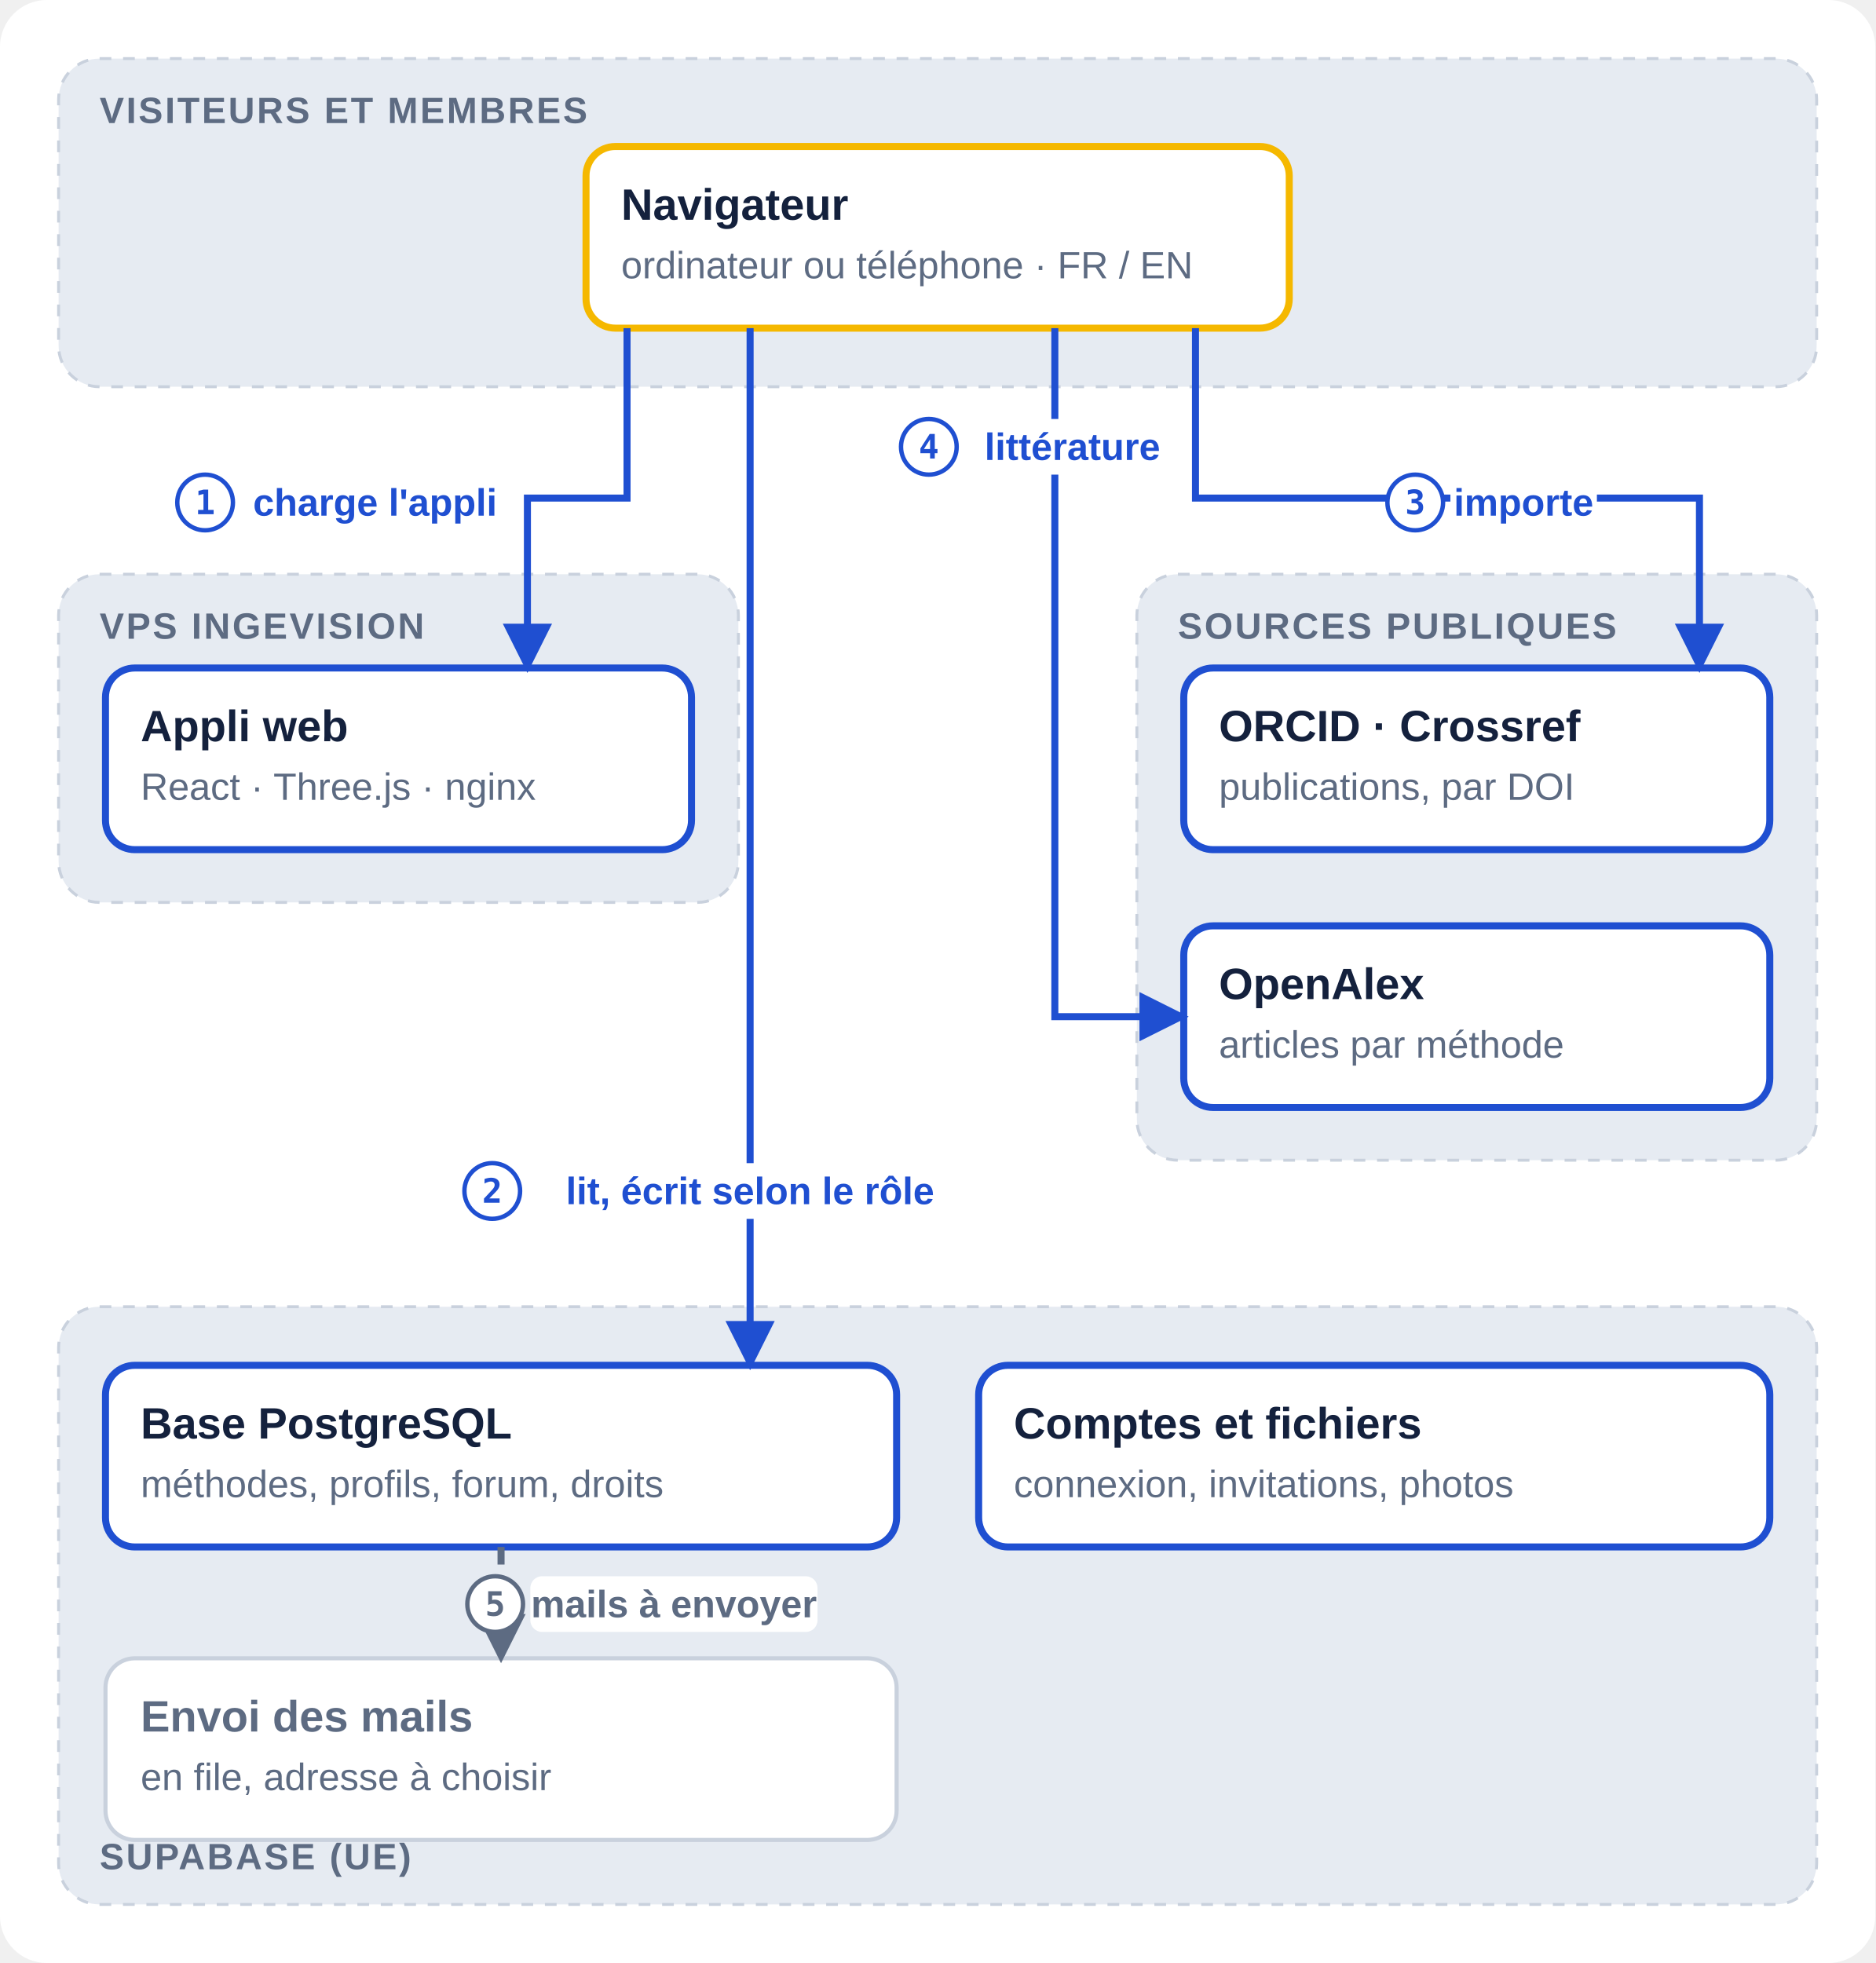
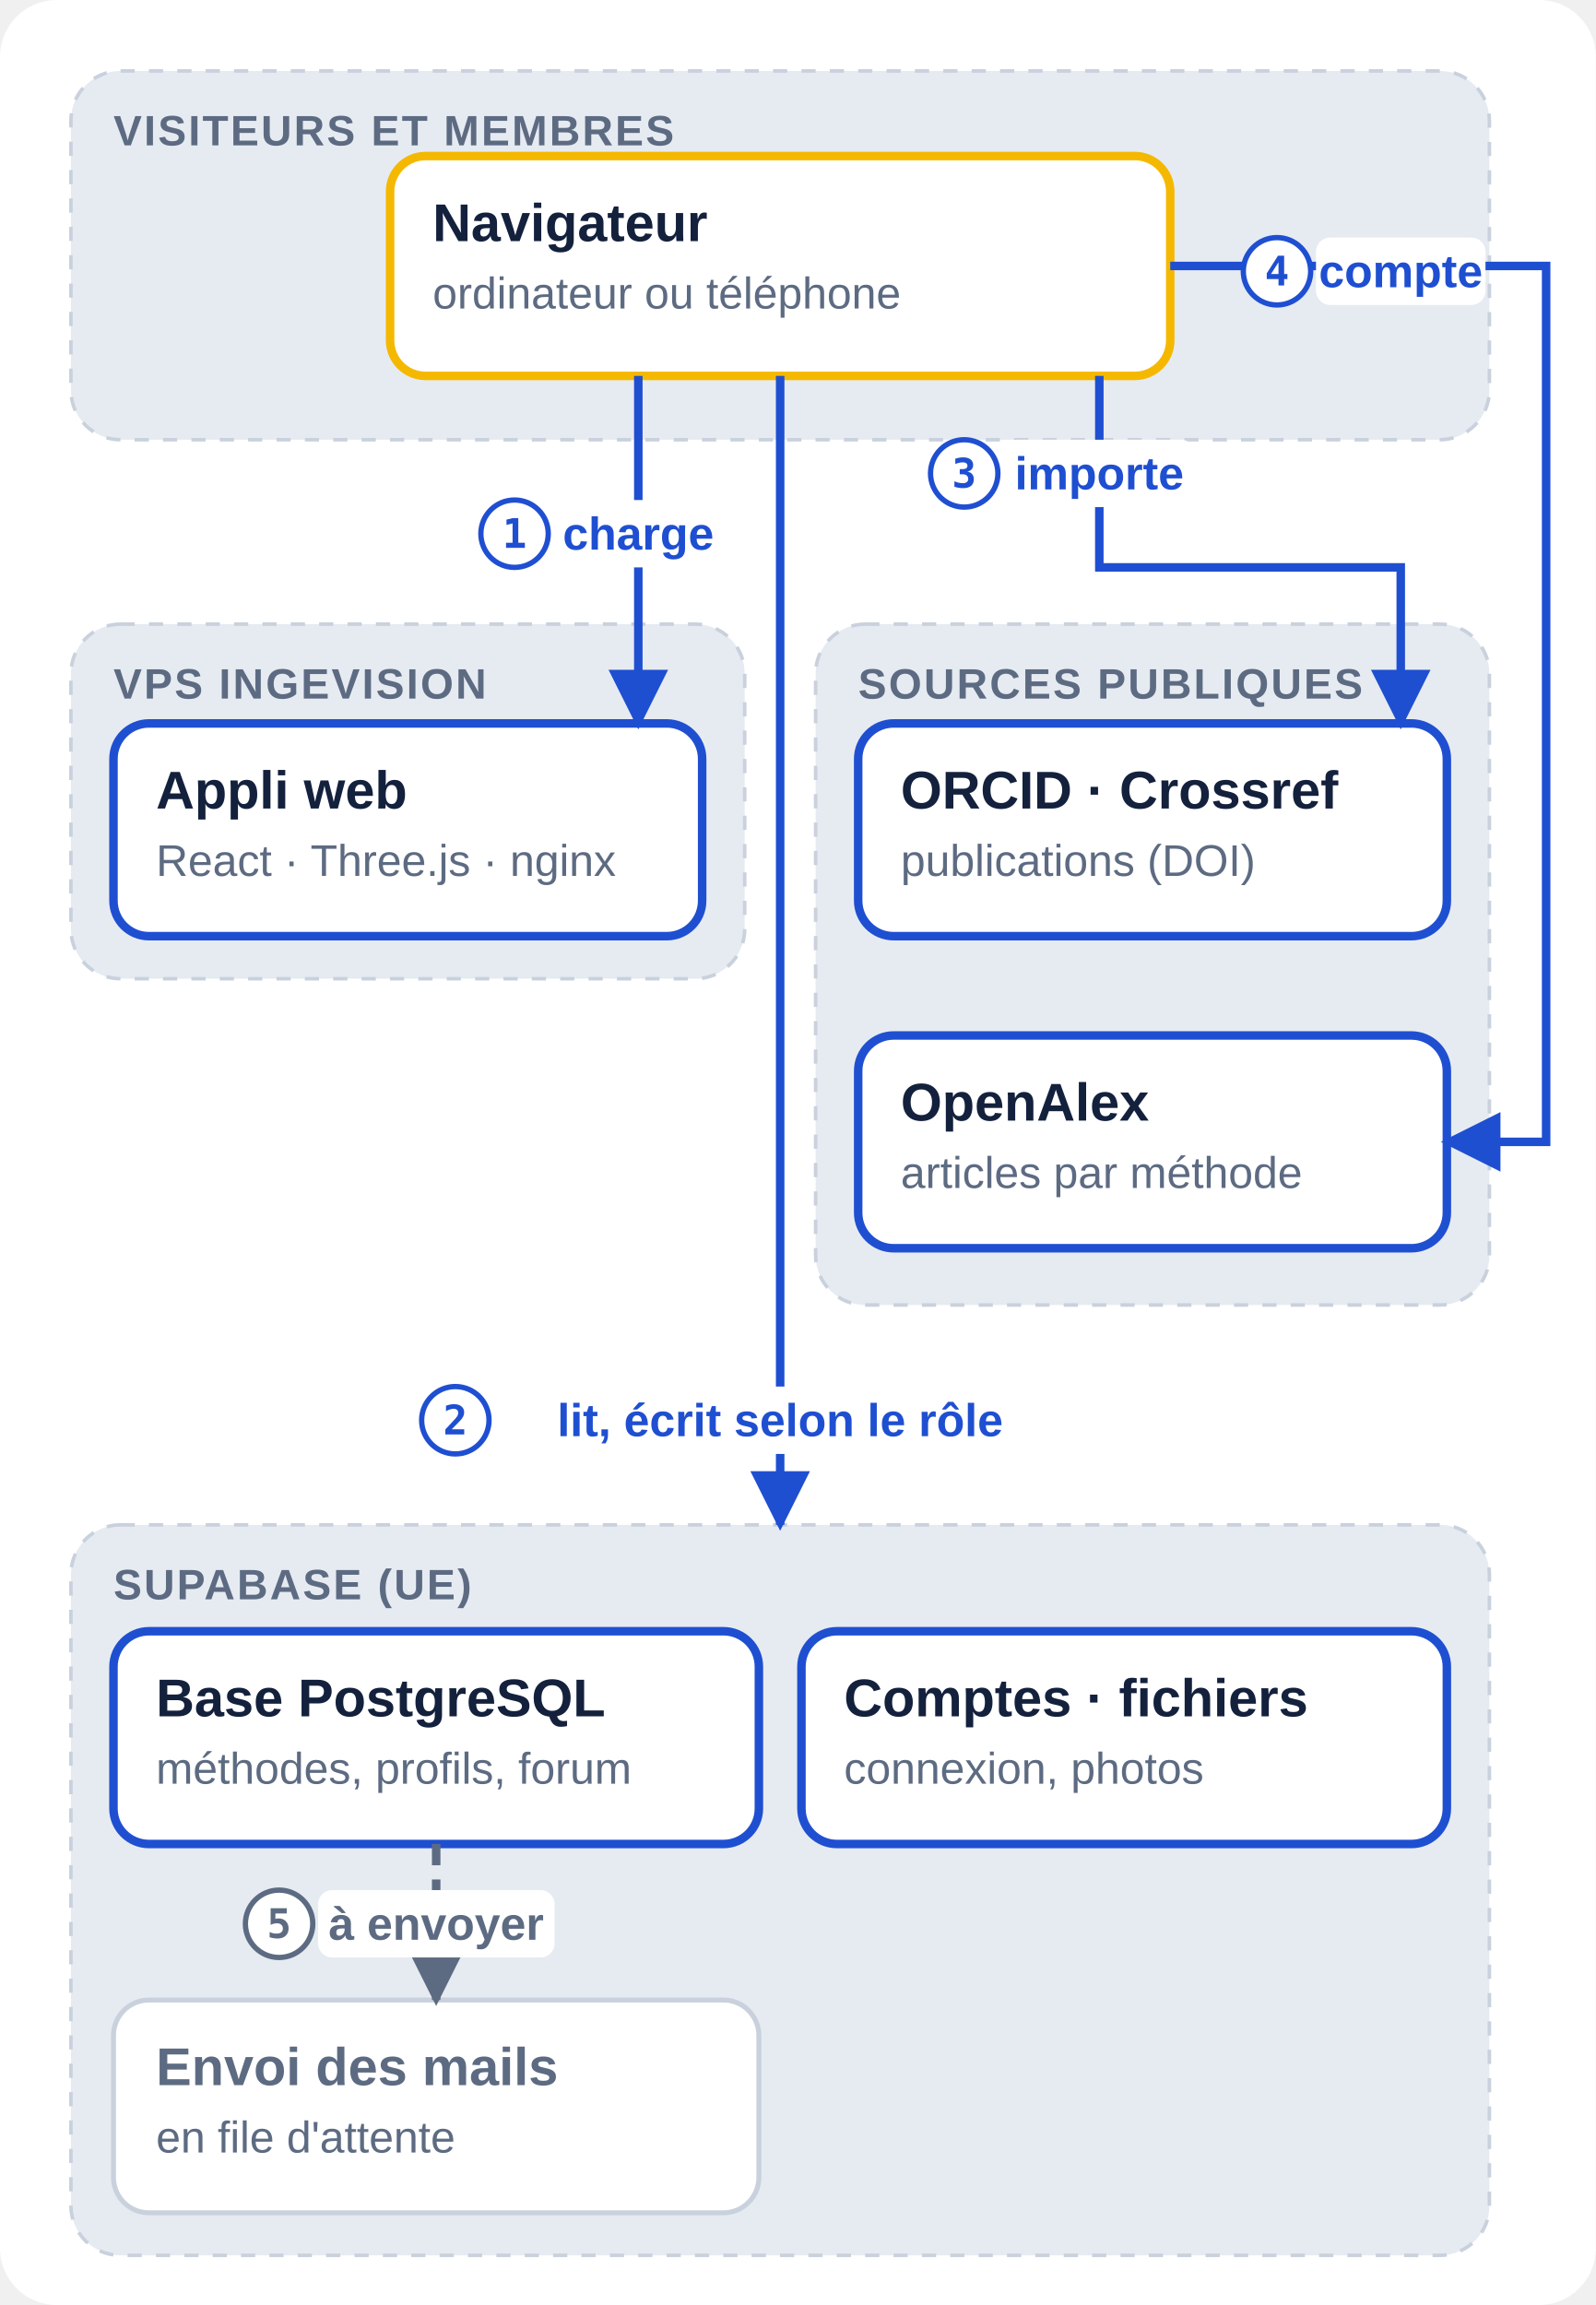
- <svg xmlns="http://www.w3.org/2000/svg" viewBox="0 0 640 670" width="640" height="670" font-family="IBM Plex Sans, Segoe UI, Helvetica Neue, Arial, sans-serif" role="img" aria-label="Architecture d'eDNA Hub">
+ <svg xmlns="http://www.w3.org/2000/svg" viewBox="0 0 450 650" width="450" height="650" font-family="IBM Plex Sans, Segoe UI, Helvetica Neue, Arial, sans-serif" role="img" aria-label="Architecture d'eDNA Hub">
  <defs>
    <marker id="a" viewBox="0 0 10 10" refX="9" refY="5" markerWidth="7" markerHeight="7" orient="auto-start-reverse">
      <path d="M0 0L10 5L0 10z" fill="#1f4fd1" />
    </marker>
    <marker id="g" viewBox="0 0 10 10" refX="9" refY="5" markerWidth="7" markerHeight="7" orient="auto-start-reverse">
      <path d="M0 0L10 5L0 10z" fill="#5d6b82" />
    </marker>
  </defs>
-   <rect width="640" height="670" rx="16" fill="#ffffff" />
-   <rect x="20" y="20" width="600" height="112" rx="14" fill="#e6ebf2" stroke="#c9d1dd" stroke-dasharray="4 4" />
-   <text x="34" y="42" fill="#5d6b82" font-size="12.5" font-weight="600" letter-spacing=".72">VISITEURS ET MEMBRES</text>
-   <rect x="200" y="50" width="240" height="62" rx="10" fill="#fff" stroke="#f5b800" stroke-width="2.4" />
-   <text x="212" y="75" fill="#14213d" font-size="15" font-weight="600">Navigateur</text>
-   <text x="212" y="95" fill="#5d6b82" font-size="13">ordinateur ou téléphone · FR / EN</text>
-   <rect x="20" y="196" width="232" height="112" rx="14" fill="#e6ebf2" stroke="#c9d1dd" stroke-dasharray="4 4" />
-   <text x="34" y="218" fill="#5d6b82" font-size="12.5" font-weight="600" letter-spacing=".72">VPS INGEVISION</text>
-   <rect x="36" y="228" width="200" height="62" rx="10" fill="#fff" stroke="#1f4fd1" stroke-width="2.4" />
-   <text x="48" y="253" fill="#14213d" font-size="15" font-weight="600">Appli web</text>
-   <text x="48" y="273" fill="#5d6b82" font-size="13">React · Three.js · nginx</text>
-   <rect x="388" y="196" width="232" height="200" rx="14" fill="#e6ebf2" stroke="#c9d1dd" stroke-dasharray="4 4" />
-   <text x="402" y="218" fill="#5d6b82" font-size="12.5" font-weight="600" letter-spacing=".72">SOURCES PUBLIQUES</text>
-   <rect x="404" y="228" width="200" height="62" rx="10" fill="#fff" stroke="#1f4fd1" stroke-width="2.4" />
-   <text x="416" y="253" fill="#14213d" font-size="15" font-weight="600">ORCID · Crossref</text>
-   <text x="416" y="273" fill="#5d6b82" font-size="13">publications, par DOI</text>
-   <rect x="404" y="316" width="200" height="62" rx="10" fill="#fff" stroke="#1f4fd1" stroke-width="2.4" />
-   <text x="416" y="341" fill="#14213d" font-size="15" font-weight="600">OpenAlex</text>
-   <text x="416" y="361" fill="#5d6b82" font-size="13">articles par méthode</text>
-   <rect x="20" y="446" width="600" height="204" rx="14" fill="#e6ebf2" stroke="#c9d1dd" stroke-dasharray="4 4" />
-   <text x="34" y="638" fill="#5d6b82" font-size="12.5" font-weight="600" letter-spacing=".72">SUPABASE (UE)</text>
-   <rect x="36" y="466" width="270" height="62" rx="10" fill="#fff" stroke="#1f4fd1" stroke-width="2.4" />
-   <text x="48" y="491" fill="#14213d" font-size="15" font-weight="600">Base PostgreSQL</text>
-   <text x="48" y="511" fill="#5d6b82" font-size="13">méthodes, profils, forum, droits</text>
-   <rect x="334" y="466" width="270" height="62" rx="10" fill="#fff" stroke="#1f4fd1" stroke-width="2.4" />
-   <text x="346" y="491" fill="#14213d" font-size="15" font-weight="600">Comptes et fichiers</text>
-   <text x="346" y="511" fill="#5d6b82" font-size="13">connexion, invitations, photos</text>
-   <rect x="36" y="566" width="270" height="62" rx="10" fill="#fff" stroke="#c9d1dd" stroke-width="1.4" />
-   <text x="48" y="591" fill="#5d6b82" font-size="15" font-weight="600">Envoi des mails</text>
-   <text x="48" y="611" fill="#5d6b82" font-size="13">en file, adresse à choisir</text>
-   <path d="M214 112L214 170L180 170L180 228" fill="none" stroke="#1f4fd1" stroke-width="2.4" marker-end="url(#a)" />
-   <rect x="82.0" y="162" width="92.0" height="19" rx="4" fill="#fff" />
-   <text x="128.0" y="176" text-anchor="middle" fill="#1f4fd1" font-size="13" font-weight="600">charge l'appli</text>
-   <circle cx="70.0" cy="171.5" r="9.5" fill="#fff" stroke="#1f4fd1" stroke-width="1.5" />
-   <text x="70.0" y="175.5" text-anchor="middle" fill="#1f4fd1" font-size="11.5" font-weight="700" font-family="IBM Plex Mono, Consolas, monospace">1</text>
-   <path d="M256 112L256 466" fill="none" stroke="#1f4fd1" stroke-width="2.4" marker-end="url(#a)" />
-   <rect x="180.0" y="397" width="152.0" height="19" rx="4" fill="#fff" />
-   <text x="256.0" y="411" text-anchor="middle" fill="#1f4fd1" font-size="13" font-weight="600">lit, écrit selon le rôle</text>
-   <circle cx="168.0" cy="406.5" r="9.5" fill="#fff" stroke="#1f4fd1" stroke-width="1.5" />
-   <text x="168.0" y="410.5" text-anchor="middle" fill="#1f4fd1" font-size="11.5" font-weight="700" font-family="IBM Plex Mono, Consolas, monospace">2</text>
-   <path d="M408 112L408 170L580 170L580 228" fill="none" stroke="#1f4fd1" stroke-width="2.4" marker-end="url(#a)" />
-   <rect x="495.0" y="162" width="50.0" height="19" rx="4" fill="#fff" />
-   <text x="520.0" y="176" text-anchor="middle" fill="#1f4fd1" font-size="13" font-weight="600">importe</text>
-   <circle cx="483.0" cy="171.5" r="9.5" fill="#fff" stroke="#1f4fd1" stroke-width="1.5" />
-   <text x="483.0" y="175.5" text-anchor="middle" fill="#1f4fd1" font-size="11.5" font-weight="700" font-family="IBM Plex Mono, Consolas, monospace">3</text>
-   <path d="M360 112L360 347L404 347" fill="none" stroke="#1f4fd1" stroke-width="2.4" marker-end="url(#a)" />
-   <rect x="329.0" y="143" width="74.0" height="19" rx="4" fill="#fff" />
-   <text x="366.0" y="157" text-anchor="middle" fill="#1f4fd1" font-size="13" font-weight="600">littérature</text>
-   <circle cx="317.0" cy="152.5" r="9.5" fill="#fff" stroke="#1f4fd1" stroke-width="1.5" />
-   <text x="317.0" y="156.5" text-anchor="middle" fill="#1f4fd1" font-size="11.5" font-weight="700" font-family="IBM Plex Mono, Consolas, monospace">4</text>
-   <path d="M171 528L171 566" fill="none" stroke="#5d6b82" stroke-width="2.4" stroke-dasharray="6 4" marker-end="url(#g)" />
-   <rect x="181.0" y="538" width="98.0" height="19" rx="4" fill="#fff" />
-   <text x="230.0" y="552" text-anchor="middle" fill="#5d6b82" font-size="13" font-weight="600">mails à envoyer</text>
-   <circle cx="169.0" cy="547.5" r="9.5" fill="#fff" stroke="#5d6b82" stroke-width="1.5" />
-   <text x="169.0" y="551.5" text-anchor="middle" fill="#5d6b82" font-size="11.5" font-weight="700" font-family="IBM Plex Mono, Consolas, monospace">5</text>
+   <rect width="450" height="650" rx="16" fill="#ffffff" />
+   <rect x="20" y="20" width="400" height="104" rx="14" fill="#e6ebf2" stroke="#c9d1dd" stroke-dasharray="4 4" />
+   <text x="32" y="41" fill="#5d6b82" font-size="12" font-weight="600" letter-spacing=".6">VISITEURS ET MEMBRES</text>
+   <rect x="110" y="44" width="220" height="62" rx="10" fill="#fff" stroke="#f5b800" stroke-width="2.4" />
+   <text x="122" y="68" fill="#14213d" font-size="15" font-weight="600">Navigateur</text>
+   <text x="122" y="87" fill="#5d6b82" font-size="12.5">ordinateur ou téléphone</text>
+   <rect x="20" y="176" width="190" height="100" rx="14" fill="#e6ebf2" stroke="#c9d1dd" stroke-dasharray="4 4" />
+   <text x="32" y="197" fill="#5d6b82" font-size="12" font-weight="600" letter-spacing=".6">VPS INGEVISION</text>
+   <rect x="32" y="204" width="166" height="60" rx="10" fill="#fff" stroke="#1f4fd1" stroke-width="2.4" />
+   <text x="44" y="228" fill="#14213d" font-size="15" font-weight="600">Appli web</text>
+   <text x="44" y="247" fill="#5d6b82" font-size="12.5">React · Three.js · nginx</text>
+   <rect x="230" y="176" width="190" height="192" rx="14" fill="#e6ebf2" stroke="#c9d1dd" stroke-dasharray="4 4" />
+   <text x="242" y="197" fill="#5d6b82" font-size="12" font-weight="600" letter-spacing=".6">SOURCES PUBLIQUES</text>
+   <rect x="242" y="204" width="166" height="60" rx="10" fill="#fff" stroke="#1f4fd1" stroke-width="2.4" />
+   <text x="254" y="228" fill="#14213d" font-size="15" font-weight="600">ORCID · Crossref</text>
+   <text x="254" y="247" fill="#5d6b82" font-size="12.5">publications (DOI)</text>
+   <rect x="242" y="292" width="166" height="60" rx="10" fill="#fff" stroke="#1f4fd1" stroke-width="2.4" />
+   <text x="254" y="316" fill="#14213d" font-size="15" font-weight="600">OpenAlex</text>
+   <text x="254" y="335" fill="#5d6b82" font-size="12.5">articles par méthode</text>
+   <rect x="20" y="430" width="400" height="206" rx="14" fill="#e6ebf2" stroke="#c9d1dd" stroke-dasharray="4 4" />
+   <text x="32" y="451" fill="#5d6b82" font-size="12" font-weight="600" letter-spacing=".6">SUPABASE (UE)</text>
+   <rect x="32" y="460" width="182" height="60" rx="10" fill="#fff" stroke="#1f4fd1" stroke-width="2.4" />
+   <text x="44" y="484" fill="#14213d" font-size="15" font-weight="600">Base PostgreSQL</text>
+   <text x="44" y="503" fill="#5d6b82" font-size="12.5">méthodes, profils, forum</text>
+   <rect x="226" y="460" width="182" height="60" rx="10" fill="#fff" stroke="#1f4fd1" stroke-width="2.4" />
+   <text x="238" y="484" fill="#14213d" font-size="15" font-weight="600">Comptes · fichiers</text>
+   <text x="238" y="503" fill="#5d6b82" font-size="12.5">connexion, photos</text>
+   <rect x="32" y="564" width="182" height="60" rx="10" fill="#fff" stroke="#c9d1dd" stroke-width="1.4" />
+   <text x="44" y="588" fill="#5d6b82" font-size="15" font-weight="600">Envoi des mails</text>
+   <text x="44" y="607" fill="#5d6b82" font-size="12.5">en file d'attente</text>
+   <path d="M180 106L180 204" fill="none" stroke="#1f4fd1" stroke-width="2.4" marker-end="url(#a)" />
+   <rect x="156.1" y="141" width="47.8" height="19" rx="4" fill="#fff" />
+   <text x="180" y="155" text-anchor="middle" fill="#1f4fd1" font-size="13" font-weight="600">charge</text>
+   <circle cx="145.1" cy="150.5" r="9.5" fill="#fff" stroke="#1f4fd1" stroke-width="1.5" />
+   <text x="145.1" y="154.5" text-anchor="middle" fill="#1f4fd1" font-size="11.5" font-weight="700" font-family="IBM Plex Mono, Consolas, monospace">1</text>
+   <path d="M220 106L220 430" fill="none" stroke="#1f4fd1" stroke-width="2.4" marker-end="url(#a)" />
+   <rect x="139.4" y="391" width="161.2" height="19" rx="4" fill="#fff" />
+   <text x="220" y="405" text-anchor="middle" fill="#1f4fd1" font-size="13" font-weight="600">lit, écrit selon le rôle</text>
+   <circle cx="128.4" cy="400.5" r="9.5" fill="#fff" stroke="#1f4fd1" stroke-width="1.5" />
+   <text x="128.4" y="404.5" text-anchor="middle" fill="#1f4fd1" font-size="11.5" font-weight="700" font-family="IBM Plex Mono, Consolas, monospace">2</text>
+   <path d="M310 106L310 160L395 160L395 204" fill="none" stroke="#1f4fd1" stroke-width="2.4" marker-end="url(#a)" />
+   <rect x="282.9" y="124" width="54.1" height="19" rx="4" fill="#fff" />
+   <text x="310" y="138" text-anchor="middle" fill="#1f4fd1" font-size="13" font-weight="600">importe</text>
+   <circle cx="271.9" cy="133.5" r="9.5" fill="#fff" stroke="#1f4fd1" stroke-width="1.5" />
+   <text x="271.9" y="137.5" text-anchor="middle" fill="#1f4fd1" font-size="11.5" font-weight="700" font-family="IBM Plex Mono, Consolas, monospace">3</text>
+   <path d="M330 75L436 75L436 322L408 322" fill="none" stroke="#1f4fd1" stroke-width="2.4" marker-end="url(#a)" />
+   <rect x="371.1" y="67" width="47.8" height="19" rx="4" fill="#fff" />
+   <text x="395" y="81" text-anchor="middle" fill="#1f4fd1" font-size="13" font-weight="600">compte</text>
+   <circle cx="360.1" cy="76.5" r="9.5" fill="#fff" stroke="#1f4fd1" stroke-width="1.5" />
+   <text x="360.1" y="80.5" text-anchor="middle" fill="#1f4fd1" font-size="11.5" font-weight="700" font-family="IBM Plex Mono, Consolas, monospace">4</text>
+   <path d="M123 520L123 564" fill="none" stroke="#5d6b82" stroke-width="2.4" stroke-dasharray="6 4" marker-end="url(#g)" />
+   <rect x="89.7" y="533" width="66.7" height="19" rx="4" fill="#fff" />
+   <text x="123" y="547" text-anchor="middle" fill="#5d6b82" font-size="13" font-weight="600">à envoyer</text>
+   <circle cx="78.7" cy="542.5" r="9.5" fill="#fff" stroke="#5d6b82" stroke-width="1.5" />
+   <text x="78.7" y="546.5" text-anchor="middle" fill="#5d6b82" font-size="11.5" font-weight="700" font-family="IBM Plex Mono, Consolas, monospace">5</text>
</svg>
